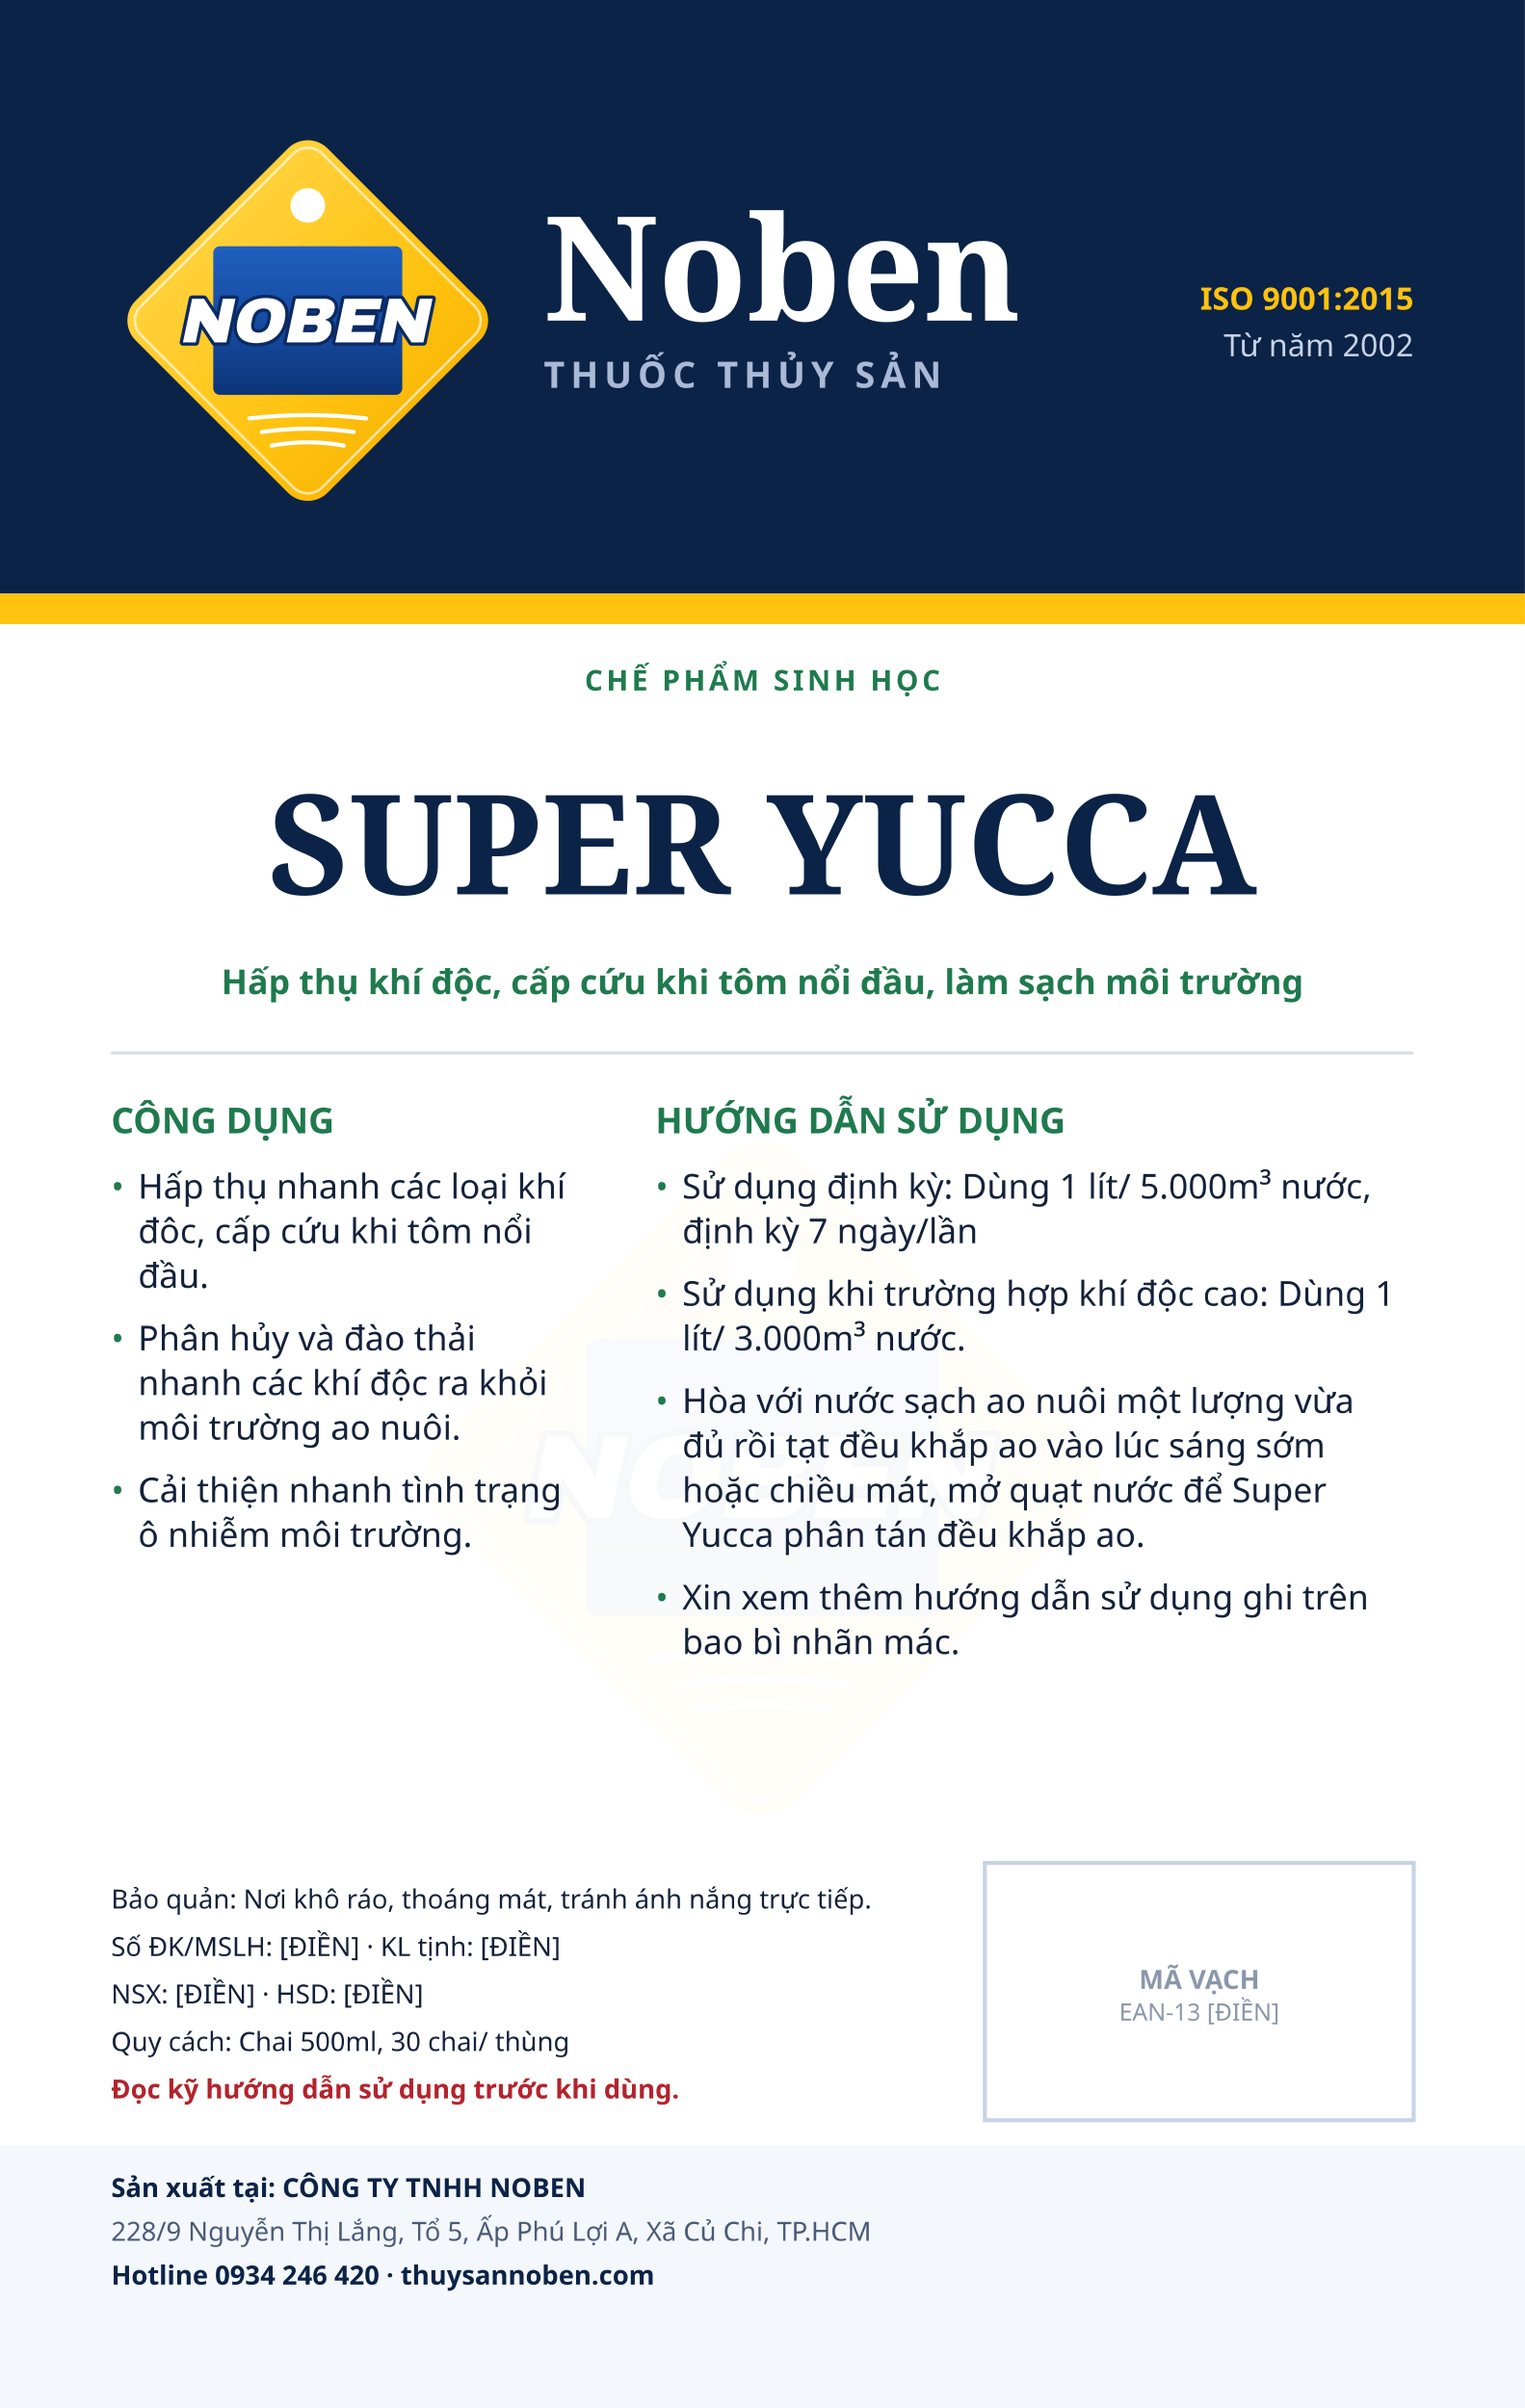
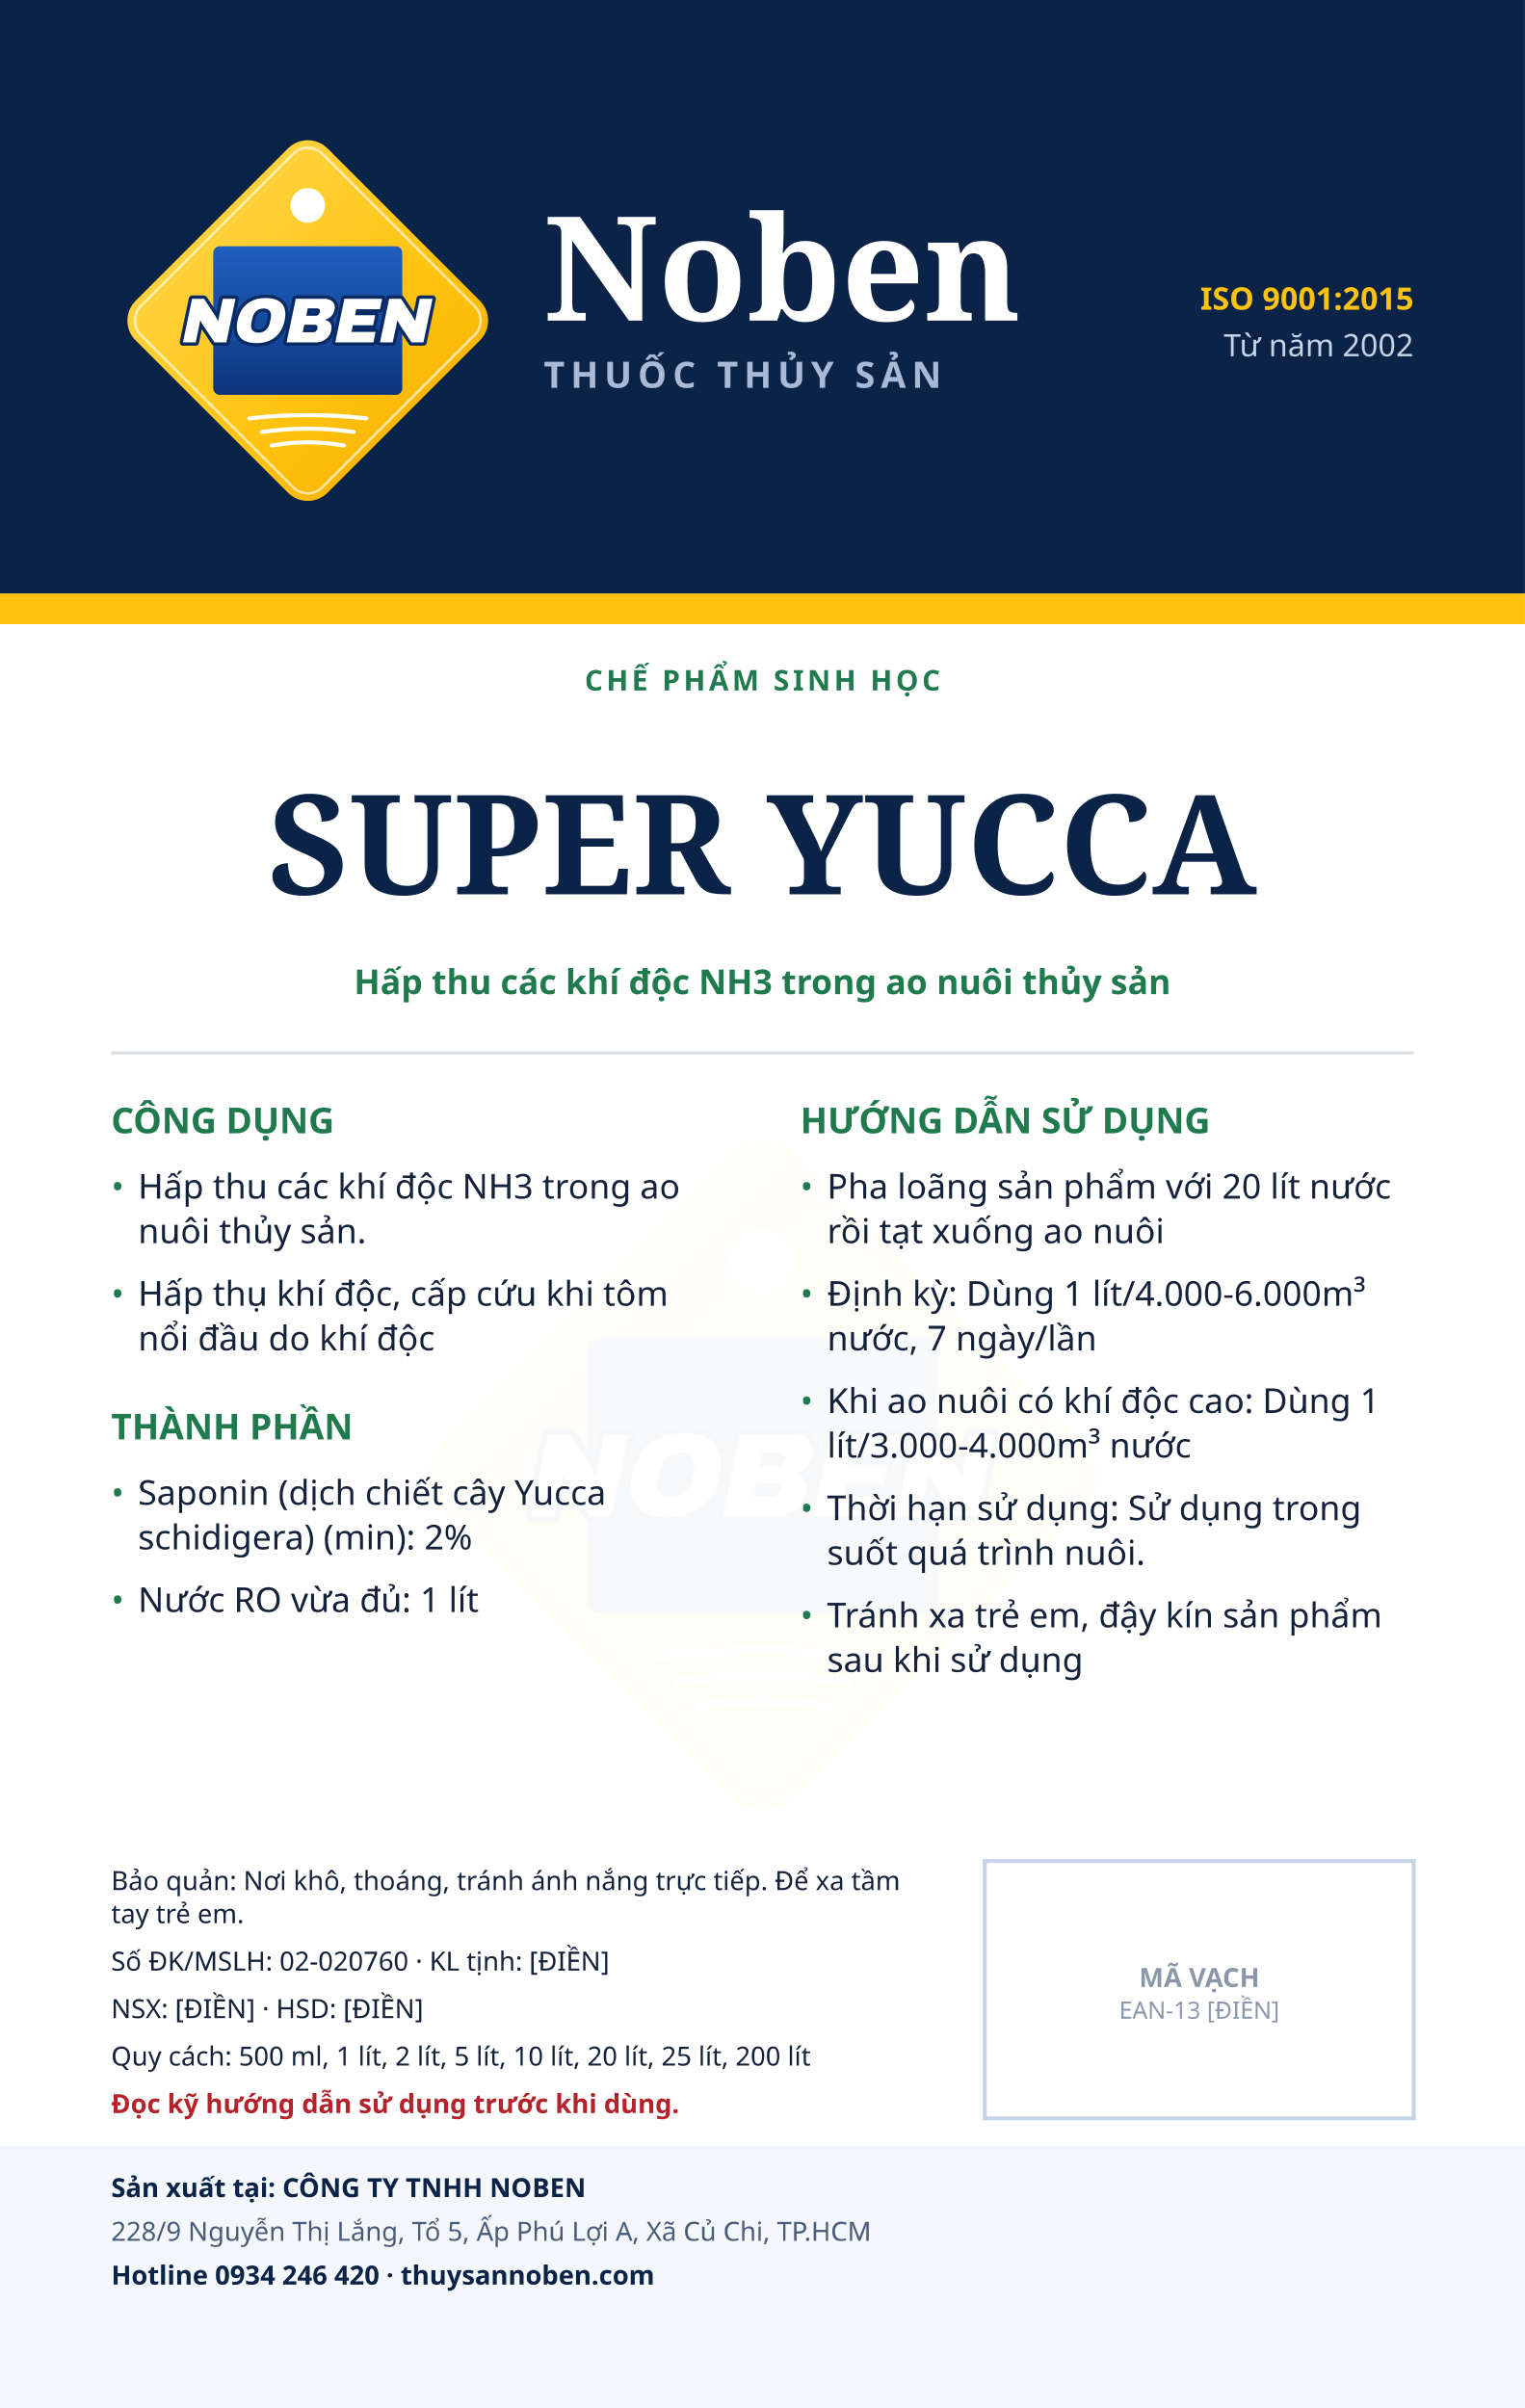
<svg xmlns="http://www.w3.org/2000/svg" xmlns:xlink="http://www.w3.org/1999/xlink" width="96mm" height="151.62mm" viewBox="-3 -3 96 151.62" data-trim="90 145.62" data-tran-le="3" data-an-toan="4">
  <defs>
    <clipPath id="nb-trang-giua">
      <rect x="0" y="36.29" width="90" height="95.81" />
    </clipPath>
  </defs>
  <g id="nen">
    <rect x="-3" y="-3" width="96" height="151.62" fill="#ffffff" />
    <rect x="-3" y="132.1" width="96" height="16.52" fill="#f4f7fb" />
    <g opacity="0.035" clip-path="url(#nb-trang-giua)">
-       <use href="#nb-mark-art" xlink:href="#nb-mark-art" transform="translate(21.92 66.93) scale(0.09015)" />
+       <use href="#nb-mark-art" xlink:href="#nb-mark-art" transform="translate(22.04 66.92) scale(0.08969)" />
    </g>
  </g>
  <g id="dai-thuong-hieu" data-khung="31.23 0 54.77 34.38">
    <rect x="-3" y="-3" width="96" height="37.38" fill="#0b2347" />
    <rect x="-3" y="34.38" width="96" height="1.92" fill="#ffc20e" />
    <text font-family="'Playfair Display ExtraBold', 'Playfair Display', serif" font-weight="800" font-size="9.14" fill="#ffffff" x="31.23" y="17.19">Noben</text>
    <text font-family="'Be Vietnam Pro SemiBold', 'Be Vietnam Pro', sans-serif" font-weight="600" font-size="2.29" fill="#a9b9d6" letter-spacing="0.37" x="31.23" y="21.42">THUỐC THỦY SẢN</text>
    <text font-family="'Be Vietnam Pro SemiBold', 'Be Vietnam Pro', sans-serif" font-weight="600" font-size="1.96" fill="#ffc20e" text-anchor="end" x="86" y="16.5">ISO 9001:2015</text>
    <text font-family="'Be Vietnam Pro', sans-serif" font-weight="400" font-size="1.96" fill="#c7d3e6" text-anchor="end" x="86" y="19.44">Từ năm 2002</text>
  </g>
  <g id="logo">
    <g transform="translate(4 4.81) scale(0.04834)">
      <g id="nb-mark-art">
        <defs>
          <linearGradient id="nb-g" x1="0" y1="0" x2="1" y2="1">
            <stop offset="0" stop-color="#ffdb57" />
            <stop offset=".618" stop-color="#ffc20e" />
            <stop offset="1" stop-color="#f2a900" />
          </linearGradient>
          <linearGradient id="nb-b" x1="0" y1="0" x2="0" y2="1">
            <stop offset="0" stop-color="#1f5fbf" />
            <stop offset=".618" stop-color="#14479a" />
            <stop offset="1" stop-color="#0c3478" />
          </linearGradient>
        </defs>
        <path d="M281.79 31.79 L480.21 230.21 A36.47 36.47 0 0 1 480.21 281.79 L281.79 480.21 A36.47 36.47 0 0 1 230.21 480.21 L31.79 281.79 A36.47 36.47 0 0 1 31.79 230.21 L230.21 31.79 A36.47 36.47 0 0 1 281.79 31.79 Z" fill="url(#nb-g)" />
        <path d="M274.83 38.76 L473.24 237.17 A26.62 26.62 0 0 1 473.24 274.83 L274.83 473.24 A26.62 26.62 0 0 1 237.17 473.24 L38.76 274.83 A26.62 26.62 0 0 1 38.76 237.17 L237.17 38.76 A26.62 26.62 0 0 1 274.83 38.76 Z" fill="none" stroke="#ffffff" stroke-opacity=".618" stroke-width="3.29" />
        <path d="M141.52 159.23 H370.48 A8.61 8.61 0 0 1 379.09 167.84 V344.16 A8.61 8.61 0 0 1 370.48 352.77 H141.52 A8.61 8.61 0 0 1 132.91 344.16 V167.84 A8.61 8.61 0 0 1 141.52 159.23 Z" fill="url(#nb-b)" />
        <circle cx="256" cy="106.02" r="22.54" fill="#ffffff" />
        <g transform="translate(93.46 284.39) scale(0.89704)">
          <g fill="none" stroke="#0a2a63" stroke-width="9.6" stroke-linejoin="round">
            <path transform="translate(-6.81 0)" d="M6.808 0.0 20.1 -63.296H37.396L52.312 -40.572Q52.947 -39.652 53.96 -37.904Q54.973 -36.156 56.022 -34.362Q57.071 -32.568 57.575 -31.464L58.074 -31.648Q58.523 -34.224 59.054 -36.754Q59.586 -39.284 59.856 -40.572L64.628 -63.296H83.12L69.828 0.0H52.624L35.765 -25.3Q34.587 -27.14 33.802 -28.658Q33.017 -30.176 32.295 -31.556L31.796 -31.372Q31.521 -29.624 31.154 -27.876Q30.787 -26.128 30.613 -25.3L25.3 0.0Z " />
            <path transform="translate(-7.2 0)" d="M113.676 1.104Q102.912 1.104 96.049 -2.576Q89.186 -6.256 86.674 -13.57Q84.162 -20.884 86.422 -31.648Q88.702 -42.504 94.276 -49.772Q99.85 -57.04 108.259 -60.72Q116.668 -64.4 127.432 -64.4Q138.288 -64.4 145.151 -60.72Q152.014 -57.04 154.536 -49.772Q157.058 -42.504 154.778 -31.648Q152.518 -20.884 146.934 -13.57Q141.35 -6.256 132.941 -2.576Q124.532 1.104 113.676 1.104ZM116.864 -14.076Q120.176 -14.076 122.928 -15.134Q125.68 -16.192 127.788 -18.124Q129.896 -20.056 131.294 -22.77Q132.692 -25.484 133.368 -28.704L134.604 -34.592Q135.281 -37.812 135.022 -40.526Q134.764 -43.24 133.468 -45.172Q132.172 -47.104 129.864 -48.162Q127.556 -49.22 124.244 -49.22Q120.932 -49.22 118.18 -48.162Q115.428 -47.104 113.366 -45.172Q111.304 -43.24 109.906 -40.526Q108.509 -37.812 107.832 -34.592L106.596 -28.704Q105.92 -25.484 106.178 -22.77Q106.436 -20.056 107.686 -18.124Q108.936 -16.192 111.244 -15.134Q113.552 -14.076 116.864 -14.076Z " />
            <path transform="translate(-7.59 0)" d="M158.08 0.0 171.372 -63.296H213.508Q218.292 -63.296 221.833 -61.318Q225.373 -59.34 227.031 -55.844Q228.689 -52.348 227.723 -47.748Q226.757 -43.148 224.667 -40.204Q222.577 -37.26 219.827 -35.558Q217.078 -33.856 214.052 -33.028L213.975 -32.66Q217.132 -31.924 219.469 -30.13Q221.807 -28.336 222.786 -25.116Q223.766 -21.896 222.704 -16.836Q221.641 -11.776 218.365 -8.004Q215.089 -4.232 210.504 -2.116Q205.92 0.0 200.768 0.0ZM181.503 -14.72H196.959Q199.075 -14.72 200.672 -16.192Q202.269 -17.664 202.888 -20.608Q203.177 -21.988 202.821 -23.138Q202.464 -24.288 201.542 -24.932Q200.619 -25.576 199.239 -25.576H183.783ZM186.526 -38.64H200.51Q201.982 -38.64 203.139 -39.33Q204.296 -40.02 205.165 -41.308Q206.033 -42.596 206.439 -44.528Q206.864 -46.552 205.783 -47.978Q204.703 -49.404 202.771 -49.404H188.787Z " />
            <path transform="translate(-7.8 0)" d="M228.932 0.0 242.224 -63.296H296.964L293.776 -48.116H259.368L257.533 -39.376H286.973L283.92 -24.84H254.48L252.452 -15.18H287.504L284.316 0.0Z " />
            <path transform="translate(-8 0)" d="M294.08 0.0 307.372 -63.296H324.668L339.584 -40.572Q340.219 -39.652 341.232 -37.904Q342.245 -36.156 343.294 -34.362Q344.343 -32.568 344.847 -31.464L345.346 -31.648Q345.795 -34.224 346.326 -36.754Q346.858 -39.284 347.128 -40.572L351.9 -63.296H370.392L357.1 0.0H339.896L323.037 -25.3Q321.859 -27.14 321.074 -28.658Q320.289 -30.176 319.567 -31.556L319.068 -31.372Q318.793 -29.624 318.426 -27.876Q318.059 -26.128 317.885 -25.3L312.572 0.0Z" />
          </g>
          <g fill="#ffffff">
            <path transform="translate(-6.81 0)" d="M6.808 0.0 20.1 -63.296H37.396L52.312 -40.572Q52.947 -39.652 53.96 -37.904Q54.973 -36.156 56.022 -34.362Q57.071 -32.568 57.575 -31.464L58.074 -31.648Q58.523 -34.224 59.054 -36.754Q59.586 -39.284 59.856 -40.572L64.628 -63.296H83.12L69.828 0.0H52.624L35.765 -25.3Q34.587 -27.14 33.802 -28.658Q33.017 -30.176 32.295 -31.556L31.796 -31.372Q31.521 -29.624 31.154 -27.876Q30.787 -26.128 30.613 -25.3L25.3 0.0Z " />
            <path transform="translate(-7.2 0)" d="M113.676 1.104Q102.912 1.104 96.049 -2.576Q89.186 -6.256 86.674 -13.57Q84.162 -20.884 86.422 -31.648Q88.702 -42.504 94.276 -49.772Q99.85 -57.04 108.259 -60.72Q116.668 -64.4 127.432 -64.4Q138.288 -64.4 145.151 -60.72Q152.014 -57.04 154.536 -49.772Q157.058 -42.504 154.778 -31.648Q152.518 -20.884 146.934 -13.57Q141.35 -6.256 132.941 -2.576Q124.532 1.104 113.676 1.104ZM116.864 -14.076Q120.176 -14.076 122.928 -15.134Q125.68 -16.192 127.788 -18.124Q129.896 -20.056 131.294 -22.77Q132.692 -25.484 133.368 -28.704L134.604 -34.592Q135.281 -37.812 135.022 -40.526Q134.764 -43.24 133.468 -45.172Q132.172 -47.104 129.864 -48.162Q127.556 -49.22 124.244 -49.22Q120.932 -49.22 118.18 -48.162Q115.428 -47.104 113.366 -45.172Q111.304 -43.24 109.906 -40.526Q108.509 -37.812 107.832 -34.592L106.596 -28.704Q105.92 -25.484 106.178 -22.77Q106.436 -20.056 107.686 -18.124Q108.936 -16.192 111.244 -15.134Q113.552 -14.076 116.864 -14.076Z " />
            <path transform="translate(-7.59 0)" d="M158.08 0.0 171.372 -63.296H213.508Q218.292 -63.296 221.833 -61.318Q225.373 -59.34 227.031 -55.844Q228.689 -52.348 227.723 -47.748Q226.757 -43.148 224.667 -40.204Q222.577 -37.26 219.827 -35.558Q217.078 -33.856 214.052 -33.028L213.975 -32.66Q217.132 -31.924 219.469 -30.13Q221.807 -28.336 222.786 -25.116Q223.766 -21.896 222.704 -16.836Q221.641 -11.776 218.365 -8.004Q215.089 -4.232 210.504 -2.116Q205.92 0.0 200.768 0.0ZM181.503 -14.72H196.959Q199.075 -14.72 200.672 -16.192Q202.269 -17.664 202.888 -20.608Q203.177 -21.988 202.821 -23.138Q202.464 -24.288 201.542 -24.932Q200.619 -25.576 199.239 -25.576H183.783ZM186.526 -38.64H200.51Q201.982 -38.64 203.139 -39.33Q204.296 -40.02 205.165 -41.308Q206.033 -42.596 206.439 -44.528Q206.864 -46.552 205.783 -47.978Q204.703 -49.404 202.771 -49.404H188.787Z " />
            <path transform="translate(-7.8 0)" d="M228.932 0.0 242.224 -63.296H296.964L293.776 -48.116H259.368L257.533 -39.376H286.973L283.92 -24.84H254.48L252.452 -15.18H287.504L284.316 0.0Z " />
            <path transform="translate(-8 0)" d="M294.08 0.0 307.372 -63.296H324.668L339.584 -40.572Q340.219 -39.652 341.232 -37.904Q342.245 -36.156 343.294 -34.362Q344.343 -32.568 344.847 -31.464L345.346 -31.648Q345.795 -34.224 346.326 -36.754Q346.858 -39.284 347.128 -40.572L351.9 -63.296H370.392L357.1 0.0H339.896L323.037 -25.3Q321.859 -27.14 321.074 -28.658Q320.289 -30.176 319.567 -31.556L319.068 -31.372Q318.793 -29.624 318.426 -27.876Q318.059 -26.128 317.885 -25.3L312.572 0.0Z" />
          </g>
        </g>
        <path d="M179.92 383.41 Q256 374.8 332.08 383.41 M196.19 401.13 Q256 392.52 315.81 401.13 M208.98 418.85 Q256 410.24 303.02 418.85" fill="none" stroke="#ffffff" stroke-width="5.32" stroke-linecap="round" />
      </g>
    </g>
  </g>
  <g id="ten-san-pham" data-khung="4 36.29 82 29.42">
    <text font-family="'Be Vietnam Pro SemiBold', 'Be Vietnam Pro', sans-serif" font-weight="600" font-size="1.8" fill="#1f7a4d" text-anchor="middle" letter-spacing="0.22">
      <tspan x="45" y="40.48">CHẾ PHẨM SINH HỌC</tspan>
    </text>
    <text font-family="'Playfair Display ExtraBold', 'Playfair Display', serif" font-weight="800" font-size="8.74" fill="#0b2347" text-anchor="middle">
      <tspan x="45" y="53.31">SUPER YUCCA</tspan>
    </text>
    <text font-family="'Be Vietnam Pro SemiBold', 'Be Vietnam Pro', sans-serif" font-weight="600" font-size="2.16" fill="#1f7a4d" text-anchor="middle">
-       <tspan x="45" y="59.6">Hấp thụ khí độc, cấp cứu khi tôm nổi đầu, làm sạch môi trường</tspan>
+       <tspan x="45" y="59.6">Hấp thu các khí độc NH3 trong ao nuôi thủy sản</tspan>
    </text>
  </g>
-   <g id="cong-dung" data-khung="4 65.72 29.51 29.27">
+   <g id="cong-dung" data-khung="4 65.72 38.62 16.9">
    <line x1="4" y1="63.3" x2="86" y2="63.3" stroke="#0b2347" stroke-opacity="0.15" stroke-width="0.2" />
    <text font-family="'Be Vietnam Pro SemiBold', 'Be Vietnam Pro', sans-serif" font-weight="600" font-size="2.25" fill="#1f7a4d">
      <tspan x="4" y="68.36">CÔNG DỤNG</tspan>
    </text>
    <text font-family="'Be Vietnam Pro', sans-serif" font-weight="400" font-size="2.16" fill="#1f7a4d" x="4" y="72.47">•</text>
    <text font-family="'Be Vietnam Pro', sans-serif" font-weight="400" font-size="2.16" fill="#13213a">
-       <tspan x="5.69" y="72.47">Hấp thụ nhanh các loại khí</tspan>
-       <tspan x="5.69" y="75.28">đôc, cấp cứu khi tôm nổi</tspan>
-       <tspan x="5.69" y="78.09">đầu.</tspan>
+       <tspan x="5.69" y="72.47">Hấp thu các khí độc NH3 trong ao</tspan>
+       <tspan x="5.69" y="75.28">nuôi thủy sản.</tspan>
    </text>
-     <text font-family="'Be Vietnam Pro', sans-serif" font-weight="400" font-size="2.16" fill="#1f7a4d" x="4" y="82.03">•</text>
+     <text font-family="'Be Vietnam Pro', sans-serif" font-weight="400" font-size="2.16" fill="#1f7a4d" x="4" y="79.22">•</text>
    <text font-family="'Be Vietnam Pro', sans-serif" font-weight="400" font-size="2.16" fill="#13213a">
-       <tspan x="5.69" y="82.03">Phân hủy và đào thải</tspan>
-       <tspan x="5.69" y="84.84">nhanh các khí độc ra khỏi</tspan>
-       <tspan x="5.69" y="87.65">môi trường ao nuôi.</tspan>
-     </text>
-     <text font-family="'Be Vietnam Pro', sans-serif" font-weight="400" font-size="2.16" fill="#1f7a4d" x="4" y="91.59">•</text>
-     <text font-family="'Be Vietnam Pro', sans-serif" font-weight="400" font-size="2.16" fill="#13213a">
-       <tspan x="5.69" y="91.59">Cải thiện nhanh tình trạng</tspan>
-       <tspan x="5.69" y="94.4">ô nhiễm môi trường.</tspan>
+       <tspan x="5.69" y="79.22">Hấp thụ khí độc, cấp cứu khi tôm</tspan>
+       <tspan x="5.69" y="82.03">nổi đầu do khí độc</tspan>
    </text>
  </g>
-   <g id="huong-dan" data-khung="38.26 65.72 47.74 36.02">
+   <g id="huong-dan" data-khung="47.38 65.72 38.62 37.15">
    <text font-family="'Be Vietnam Pro SemiBold', 'Be Vietnam Pro', sans-serif" font-weight="600" font-size="2.25" fill="#1f7a4d">
-       <tspan x="38.26" y="68.36">HƯỚNG DẪN SỬ DỤNG</tspan>
+       <tspan x="47.38" y="68.36">HƯỚNG DẪN SỬ DỤNG</tspan>
    </text>
-     <text font-family="'Be Vietnam Pro', sans-serif" font-weight="400" font-size="2.16" fill="#1f7a4d" x="38.26" y="72.47">•</text>
+     <text font-family="'Be Vietnam Pro', sans-serif" font-weight="400" font-size="2.16" fill="#1f7a4d" x="47.38" y="72.47">•</text>
    <text font-family="'Be Vietnam Pro', sans-serif" font-weight="400" font-size="2.16" fill="#13213a">
-       <tspan x="39.95" y="72.47">Sử dụng định kỳ: Dùng 1 lít/ 5.000m³ nước,</tspan>
-       <tspan x="39.95" y="75.28">định kỳ 7 ngày/lần</tspan>
+       <tspan x="49.07" y="72.47">Pha loãng sản phẩm với 20 lít nước</tspan>
+       <tspan x="49.07" y="75.28">rồi tạt xuống ao nuôi</tspan>
    </text>
-     <text font-family="'Be Vietnam Pro', sans-serif" font-weight="400" font-size="2.16" fill="#1f7a4d" x="38.26" y="79.22">•</text>
+     <text font-family="'Be Vietnam Pro', sans-serif" font-weight="400" font-size="2.16" fill="#1f7a4d" x="47.38" y="79.22">•</text>
    <text font-family="'Be Vietnam Pro', sans-serif" font-weight="400" font-size="2.16" fill="#13213a">
-       <tspan x="39.95" y="79.22">Sử dụng khi trường hợp khí độc cao: Dùng 1</tspan>
-       <tspan x="39.95" y="82.03">lít/ 3.000m³ nước.</tspan>
+       <tspan x="49.07" y="79.22">Định kỳ: Dùng 1 lít/4.000-6.000m³</tspan>
+       <tspan x="49.07" y="82.03">nước, 7 ngày/lần</tspan>
    </text>
-     <text font-family="'Be Vietnam Pro', sans-serif" font-weight="400" font-size="2.16" fill="#1f7a4d" x="38.26" y="85.97">•</text>
+     <text font-family="'Be Vietnam Pro', sans-serif" font-weight="400" font-size="2.16" fill="#1f7a4d" x="47.38" y="85.97">•</text>
    <text font-family="'Be Vietnam Pro', sans-serif" font-weight="400" font-size="2.16" fill="#13213a">
-       <tspan x="39.95" y="85.97">Hòa với nước sạch ao nuôi một lượng vừa</tspan>
-       <tspan x="39.95" y="88.78">đủ rồi tạt đều khắp ao vào lúc sáng sớm</tspan>
-       <tspan x="39.95" y="91.59">hoặc chiều mát, mở quạt nước để Super</tspan>
-       <tspan x="39.95" y="94.4">Yucca phân tán đều khắp ao.</tspan>
+       <tspan x="49.07" y="85.97">Khi ao nuôi có khí độc cao: Dùng 1</tspan>
+       <tspan x="49.07" y="88.78">lít/3.000-4.000m³ nước</tspan>
    </text>
-     <text font-family="'Be Vietnam Pro', sans-serif" font-weight="400" font-size="2.16" fill="#1f7a4d" x="38.26" y="98.34">•</text>
+     <text font-family="'Be Vietnam Pro', sans-serif" font-weight="400" font-size="2.16" fill="#1f7a4d" x="47.38" y="92.72">•</text>
    <text font-family="'Be Vietnam Pro', sans-serif" font-weight="400" font-size="2.16" fill="#13213a">
-       <tspan x="39.95" y="98.34">Xin xem thêm hướng dẫn sử dụng ghi trên</tspan>
-       <tspan x="39.95" y="101.15">bao bì nhãn mác.</tspan>
+       <tspan x="49.07" y="92.72">Thời hạn sử dụng: Sử dụng trong</tspan>
+       <tspan x="49.07" y="95.53">suốt quá trình nuôi.</tspan>
+     </text>
+     <text font-family="'Be Vietnam Pro', sans-serif" font-weight="400" font-size="2.16" fill="#1f7a4d" x="47.38" y="99.47">•</text>
+     <text font-family="'Be Vietnam Pro', sans-serif" font-weight="400" font-size="2.16" fill="#13213a">
+       <tspan x="49.07" y="99.47">Tránh xa trẻ em, đậy kín sản phẩm</tspan>
+       <tspan x="49.07" y="102.28">sau khi sử dụng</tspan>
    </text>
  </g>
-   <g id="thanh-phan">
- </g>
-   <g id="phap-ly" data-khung="4 114.3 82 27.32">
+   <g id="thanh-phan" data-khung="4 84.99 38.62 14.09">
+     <text font-family="'Be Vietnam Pro SemiBold', 'Be Vietnam Pro', sans-serif" font-weight="600" font-size="2.25" fill="#1f7a4d">
+       <tspan x="4" y="87.63">THÀNH PHẦN</tspan>
+     </text>
+     <text font-family="'Be Vietnam Pro', sans-serif" font-weight="400" font-size="2.16" fill="#1f7a4d" x="4" y="91.75">•</text>
+     <text font-family="'Be Vietnam Pro', sans-serif" font-weight="400" font-size="2.16" fill="#13213a">
+       <tspan x="5.69" y="91.75">Saponin (dịch chiết cây Yucca</tspan>
+       <tspan x="5.69" y="94.56">schidigera) (min): 2%</tspan>
+     </text>
+     <text font-family="'Be Vietnam Pro', sans-serif" font-weight="400" font-size="2.16" fill="#1f7a4d" x="4" y="98.5">•</text>
+     <text font-family="'Be Vietnam Pro', sans-serif" font-weight="400" font-size="2.16" fill="#13213a">
+       <tspan x="5.69" y="98.5">Nước RO vừa đủ: 1 lít</tspan>
+     </text>
+   </g>
+   <g id="phap-ly" data-khung="4 114.06 82 27.56">
    <text font-family="'Be Vietnam Pro', sans-serif" font-weight="400" font-size="1.66" fill="#13213a">
-       <tspan x="4" y="117.17">Bảo quản: Nơi khô ráo, thoáng mát, tránh ánh nắng trực tiếp.</tspan>
+       <tspan x="4" y="116.01">Bảo quản: Nơi khô, thoáng, tránh ánh nắng trực tiếp. Để xa tầm</tspan>
+       <tspan x="4" y="118.09">tay trẻ em.</tspan>
    </text>
    <text font-family="'Be Vietnam Pro', sans-serif" font-weight="400" font-size="1.66" fill="#13213a">
-       <tspan x="4" y="120.16">Số ĐK/MSLH: [ĐIỀN] · KL tịnh: [ĐIỀN]</tspan>
+       <tspan x="4" y="121.08">Số ĐK/MSLH: 02-020760 · KL tịnh: [ĐIỀN]</tspan>
    </text>
    <text font-family="'Be Vietnam Pro', sans-serif" font-weight="400" font-size="1.66" fill="#13213a">
-       <tspan x="4" y="123.15">NSX: [ĐIỀN] · HSD: [ĐIỀN]</tspan>
+       <tspan x="4" y="124.07">NSX: [ĐIỀN] · HSD: [ĐIỀN]</tspan>
    </text>
    <text font-family="'Be Vietnam Pro', sans-serif" font-weight="400" font-size="1.66" fill="#13213a">
-       <tspan x="4" y="126.14">Quy cách: Chai 500ml, 30 chai/ thùng</tspan>
+       <tspan x="4" y="127.06">Quy cách: 500 ml, 1 lít, 2 lít, 5 lít, 10 lít, 20 lít, 25 lít, 200 lít</tspan>
    </text>
    <text font-family="'Be Vietnam Pro SemiBold', 'Be Vietnam Pro', sans-serif" font-weight="600" font-size="1.66" fill="#b4232c">
-       <tspan x="4" y="129.13">Đọc kỹ hướng dẫn sử dụng trước khi dùng.</tspan>
+       <tspan x="4" y="130.05">Đọc kỹ hướng dẫn sử dụng trước khi dùng.</tspan>
    </text>
    <text font-family="'Be Vietnam Pro SemiBold', 'Be Vietnam Pro', sans-serif" font-weight="600" font-size="1.66" fill="#0b2347">
      <tspan x="4" y="135.34">Sản xuất tại: CÔNG TY TNHH NOBEN</tspan>
    </text>
    <text font-family="'Be Vietnam Pro', sans-serif" font-weight="400" font-size="1.66" fill="#4a5b78">
      <tspan x="4" y="138.09">228/9 Nguyễn Thị Lắng, Tổ 5, Ấp Phú Lợi A, Xã Củ Chi, TP.HCM</tspan>
    </text>
    <text font-family="'Be Vietnam Pro SemiBold', 'Be Vietnam Pro', sans-serif" font-weight="600" font-size="1.66" fill="#0b2347">
      <tspan x="4" y="140.85">Hotline 0934 246 420 · thuysannoben.com</tspan>
    </text>
  </g>
-   <g id="ma-vach" data-khung="59 114.3 27 16.2">
-     <rect x="59" y="114.3" width="27" height="16.2" fill="#ffffff" stroke="#c7d3e6" stroke-width="0.25" />
-     <text font-family="'Be Vietnam Pro SemiBold', 'Be Vietnam Pro', sans-serif" font-weight="600" font-size="1.66" fill="#8a97ab" text-anchor="middle" x="72.5" y="122.23">MÃ VẠCH</text>
-     <text font-family="'Be Vietnam Pro', sans-serif" font-weight="400" font-size="1.5" fill="#8a97ab" text-anchor="middle" x="72.5" y="124.23">EAN-13 [ĐIỀN]</text>
+   <g id="ma-vach" data-khung="59 114.18 27 16.2">
+     <rect x="59" y="114.18" width="27" height="16.2" fill="#ffffff" stroke="#c7d3e6" stroke-width="0.25" />
+     <text font-family="'Be Vietnam Pro SemiBold', 'Be Vietnam Pro', sans-serif" font-weight="600" font-size="1.66" fill="#8a97ab" text-anchor="middle" x="72.5" y="122.11">MÃ VẠCH</text>
+     <text font-family="'Be Vietnam Pro', sans-serif" font-weight="400" font-size="1.5" fill="#8a97ab" text-anchor="middle" x="72.5" y="124.11">EAN-13 [ĐIỀN]</text>
  </g>
  <g id="vung-an-toan" display="none">
    <rect x="-3" y="-3" width="96" height="151.62" fill="none" stroke="#e6007e" stroke-width="0.2" />
    <rect x="0" y="0" width="90" height="145.62" fill="none" stroke="#00a0e9" stroke-width="0.25" />
    <rect x="4" y="4" width="82" height="137.62" fill="none" stroke="#2fb34a" stroke-width="0.2" stroke-dasharray="1 1" />
    <line x1="0" y1="90" x2="90" y2="90" stroke="#ffc20e" stroke-width="0.2" stroke-dasharray="2 1" />
  </g>
</svg>
